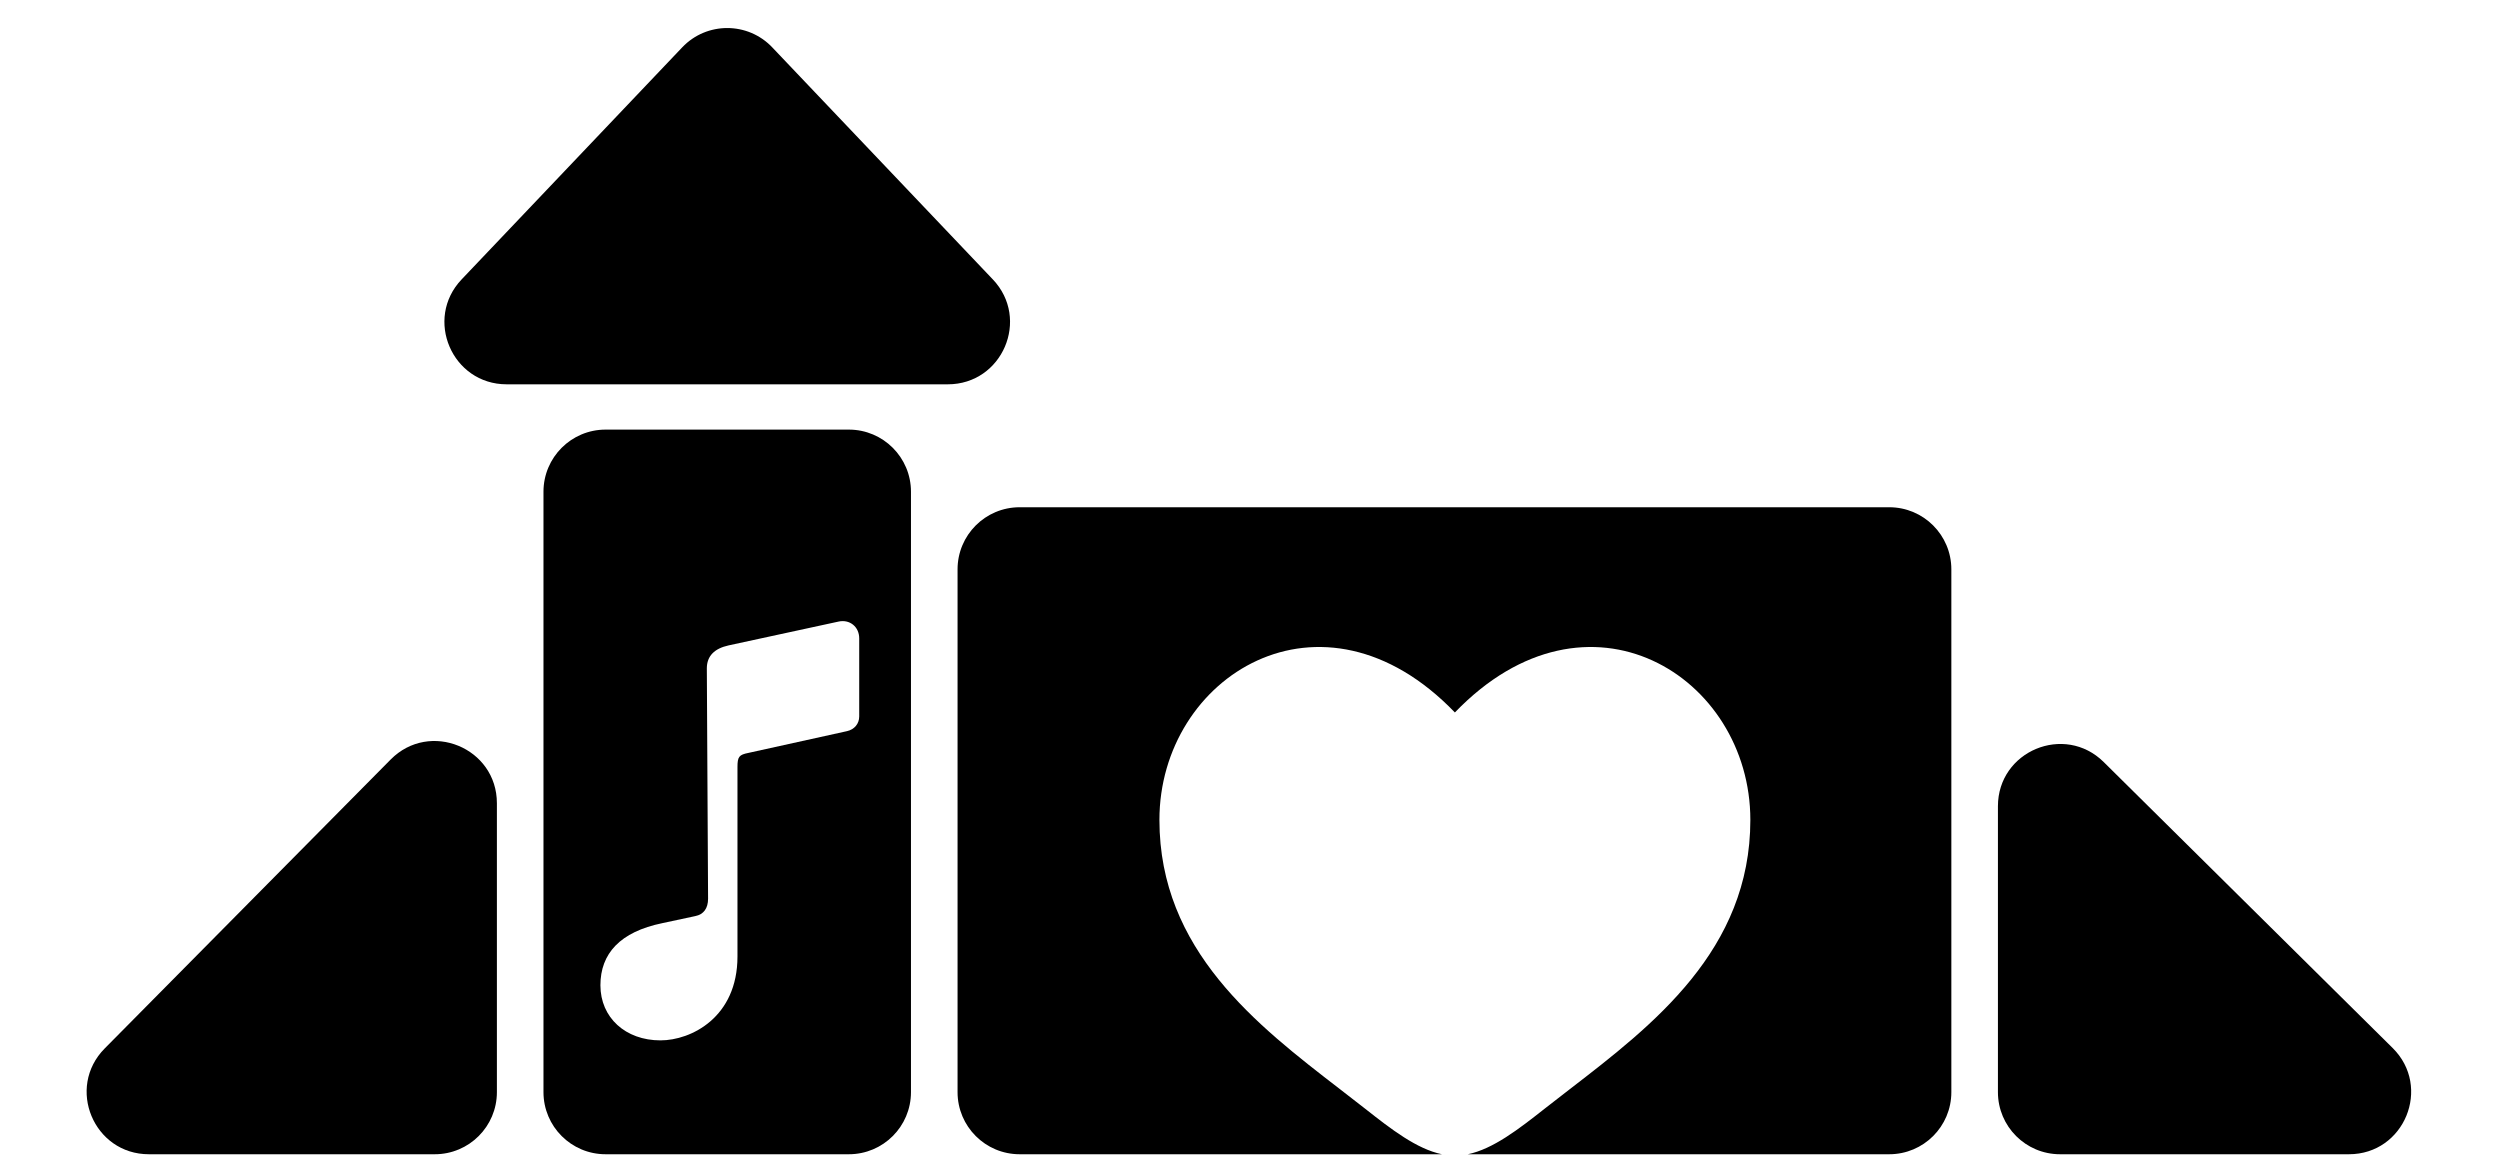
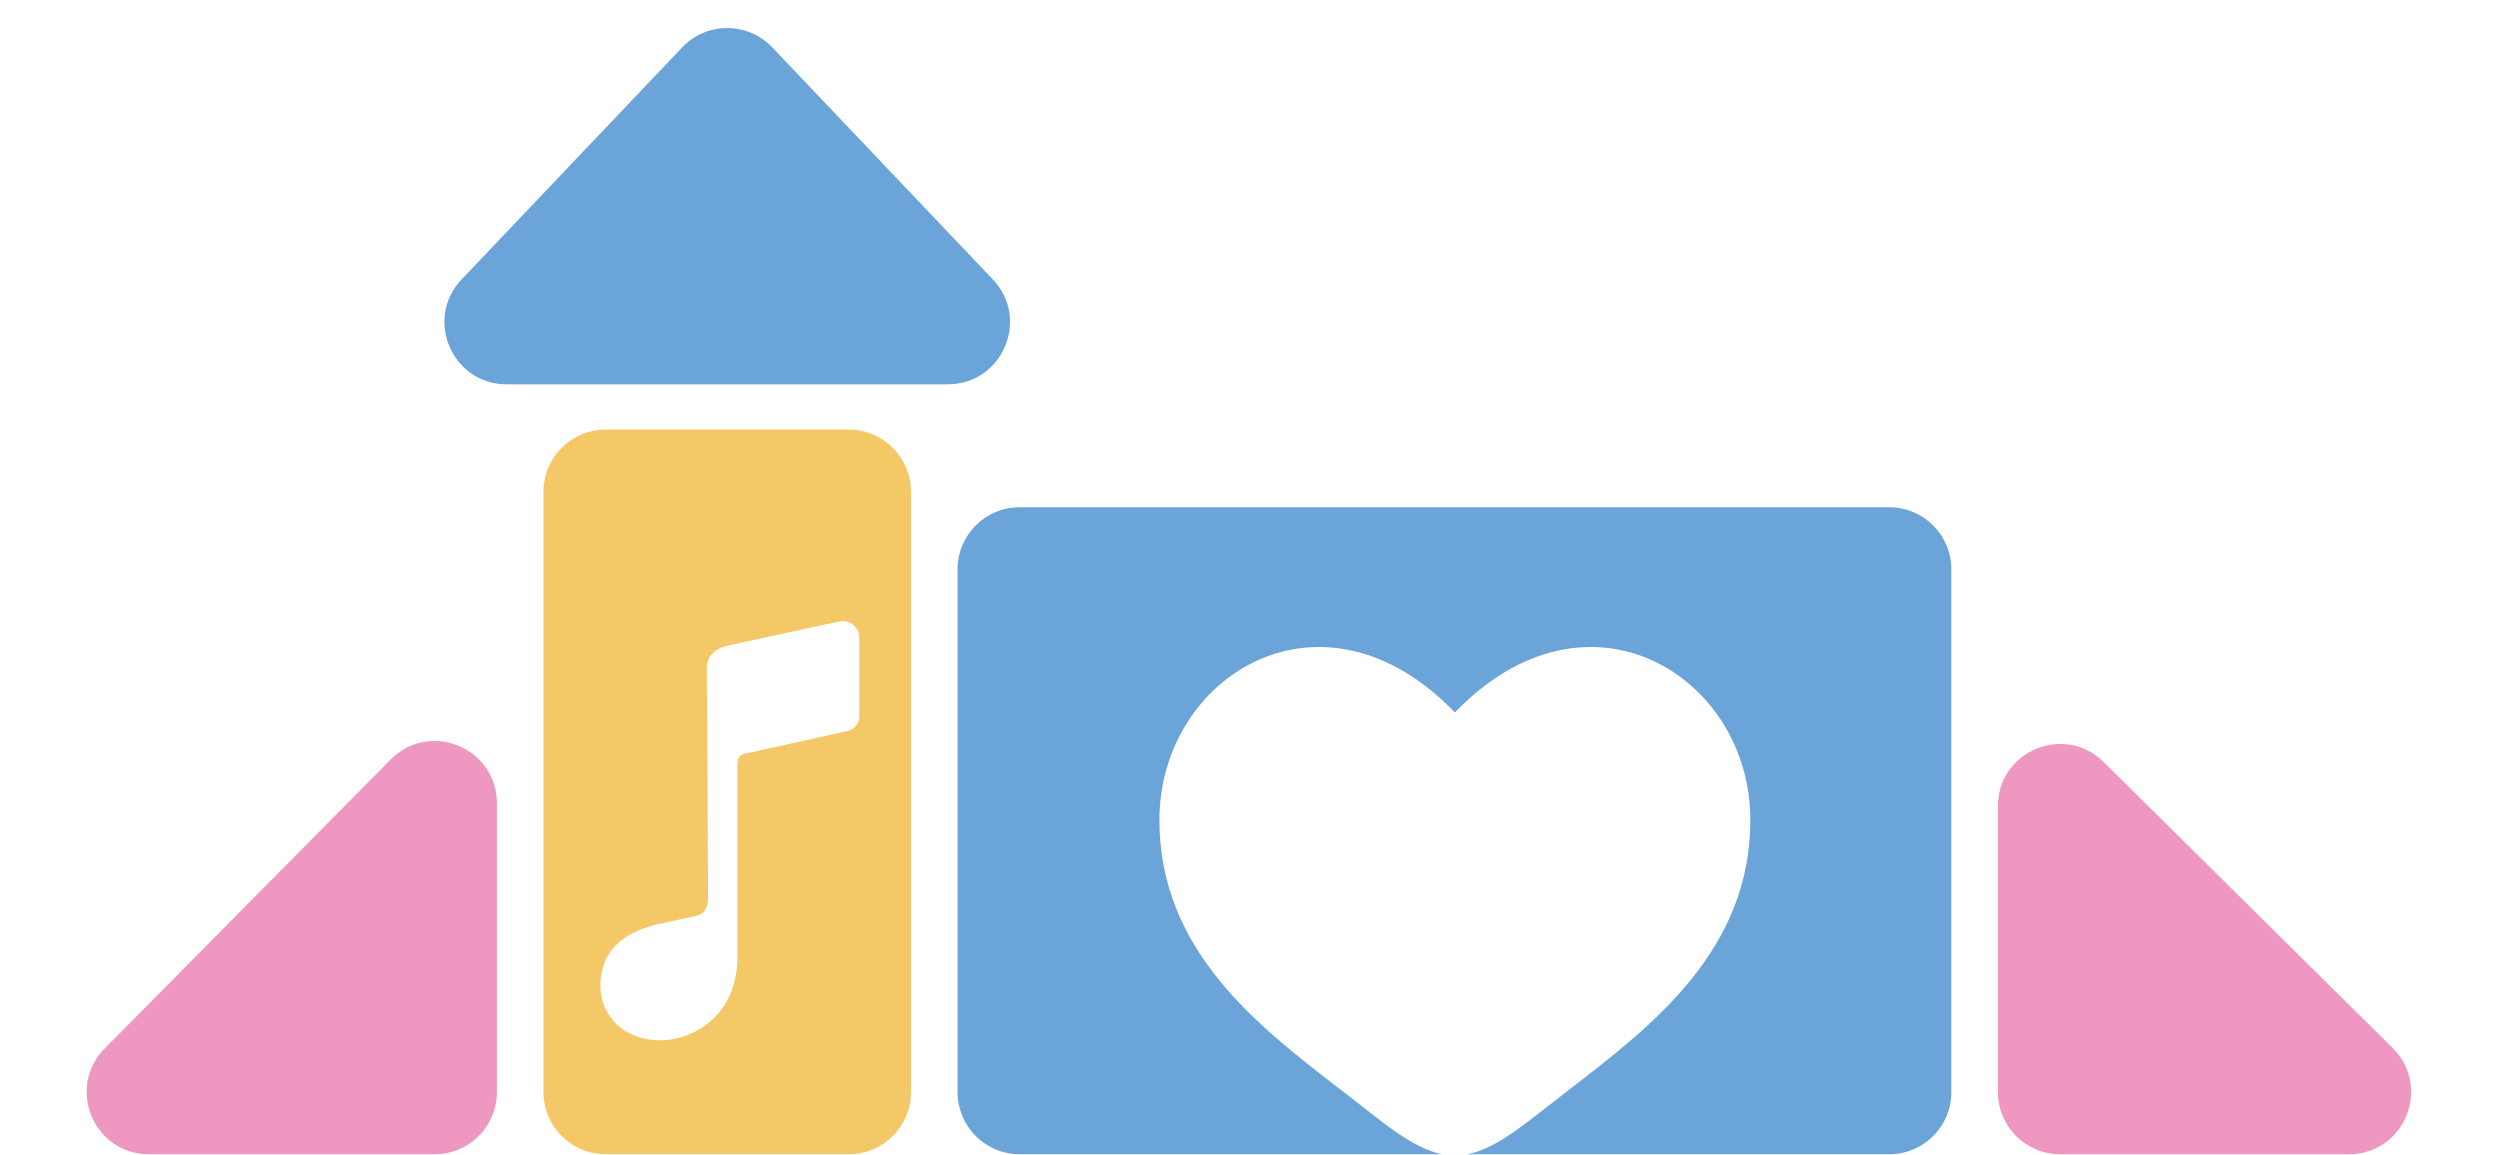
<svg xmlns="http://www.w3.org/2000/svg" width="483" height="223" viewBox="0 0 483 223" fill="none">
-   <path fill-rule="evenodd" clip-rule="evenodd" d="M197 98C190.373 98 185 103.373 185 110V211C185 217.627 190.373 223 197 223H278.578C273.7 221.977 268.8 218.187 263.74 214.198C262.158 212.952 260.523 211.691 258.856 210.408C242.827 198.057 224 183.552 224 158.406C224 130.647 255.397 110.961 281.083 137.648C306.77 110.961 338.167 130.647 338.167 158.406C338.167 183.552 319.34 198.057 303.31 210.408C301.644 211.691 300.008 212.952 298.427 214.198C293.367 218.187 288.466 221.977 283.589 223H365C371.627 223 377 217.627 377 211V110C377 103.373 371.627 98 365 98H197Z" fill="black" />
-   <path d="M386 211V155.76C386 145.099 398.864 139.731 406.441 147.23L462.257 202.471C469.877 210.012 464.537 223 453.816 223H398C391.373 223 386 217.627 386 211Z" fill="black" />
-   <path d="M84 223H28.76C18.099 223 12.731 210.136 20.23 202.559L75.471 146.743C83.012 139.123 96 144.463 96 155.184V211C96 217.627 90.627 223 84 223Z" fill="black" />
-   <path d="M131.803 9.15C136.533 4.173 144.467 4.173 149.197 9.15L191.815 53.982C199.08 61.625 193.662 74.25 183.117 74.25H97.883C87.338 74.25 81.92 61.625 89.185 53.982L131.803 9.15Z" fill="black" />
-   <path fill-rule="evenodd" clip-rule="evenodd" d="M117 83C110.373 83 105 88.373 105 95V211C105 217.627 110.373 223 117 223H164C170.627 223 176 217.627 176 211V95C176 88.373 170.627 83 164 83H117ZM166 123.332V138.417C166 139.818 165.08 140.938 163.64 141.258L144.6 145.46C142.8 145.82 142.48 146.18 142.48 148.181V184.794C142.48 196.558 133.52 201 127.6 201C120.84 201 116 196.598 116 190.356C116 184.234 119.8 180.032 127.96 178.352L134.32 176.991C135.96 176.671 136.8 175.471 136.8 173.63L136.56 129.134C136.56 126.733 138.04 125.292 140.76 124.692L162 120.091C164.16 119.61 166 121.091 166 123.332Z" fill="black" />
+   <path fill-rule="evenodd" clip-rule="evenodd" d="M197 98C190.373 98 185 103.373 185 110V211C185 217.627 190.373 223 197 223H278.578C273.7 221.977 268.8 218.187 263.74 214.198C262.158 212.952 260.523 211.691 258.856 210.408C242.827 198.057 224 183.552 224 158.406C224 130.647 255.397 110.961 281.083 137.648C306.77 110.961 338.167 130.647 338.167 158.406C338.167 183.552 319.34 198.057 303.31 210.408C301.644 211.691 300.008 212.952 298.427 214.198C293.367 218.187 288.466 221.977 283.589 223H365C371.627 223 377 217.627 377 211V110C377 103.373 371.627 98 365 98H197Z" fill="#6AA4D9" />
+   <path d="M386 211V155.76C386 145.099 398.864 139.731 406.441 147.23L462.257 202.471C469.877 210.012 464.537 223 453.816 223H398C391.373 223 386 217.627 386 211Z" fill="#EE97C0" />
+   <path d="M84 223H28.76C18.099 223 12.731 210.136 20.23 202.559L75.471 146.743C83.012 139.123 96 144.463 96 155.184V211C96 217.627 90.627 223 84 223Z" fill="#EE97C0" />
+   <path d="M131.803 9.15C136.533 4.173 144.467 4.173 149.197 9.15L191.815 53.982C199.08 61.625 193.662 74.25 183.117 74.25H97.883C87.338 74.25 81.92 61.625 89.185 53.982L131.803 9.15Z" fill="#6AA4D9" />
+   <path fill-rule="evenodd" clip-rule="evenodd" d="M117 83C110.373 83 105 88.373 105 95V211C105 217.627 110.373 223 117 223H164C170.627 223 176 217.627 176 211V95C176 88.373 170.627 83 164 83H117ZM166 123.332V138.417C166 139.818 165.08 140.938 163.64 141.258L144.6 145.46C142.8 145.82 142.48 146.18 142.48 148.181V184.794C142.48 196.558 133.52 201 127.6 201C120.84 201 116 196.598 116 190.356C116 184.234 119.8 180.032 127.96 178.352L134.32 176.991C135.96 176.671 136.8 175.471 136.8 173.63L136.56 129.134C136.56 126.733 138.04 125.292 140.76 124.692L162 120.091C164.16 119.61 166 121.091 166 123.332Z" fill="#F4C867" />
</svg>
